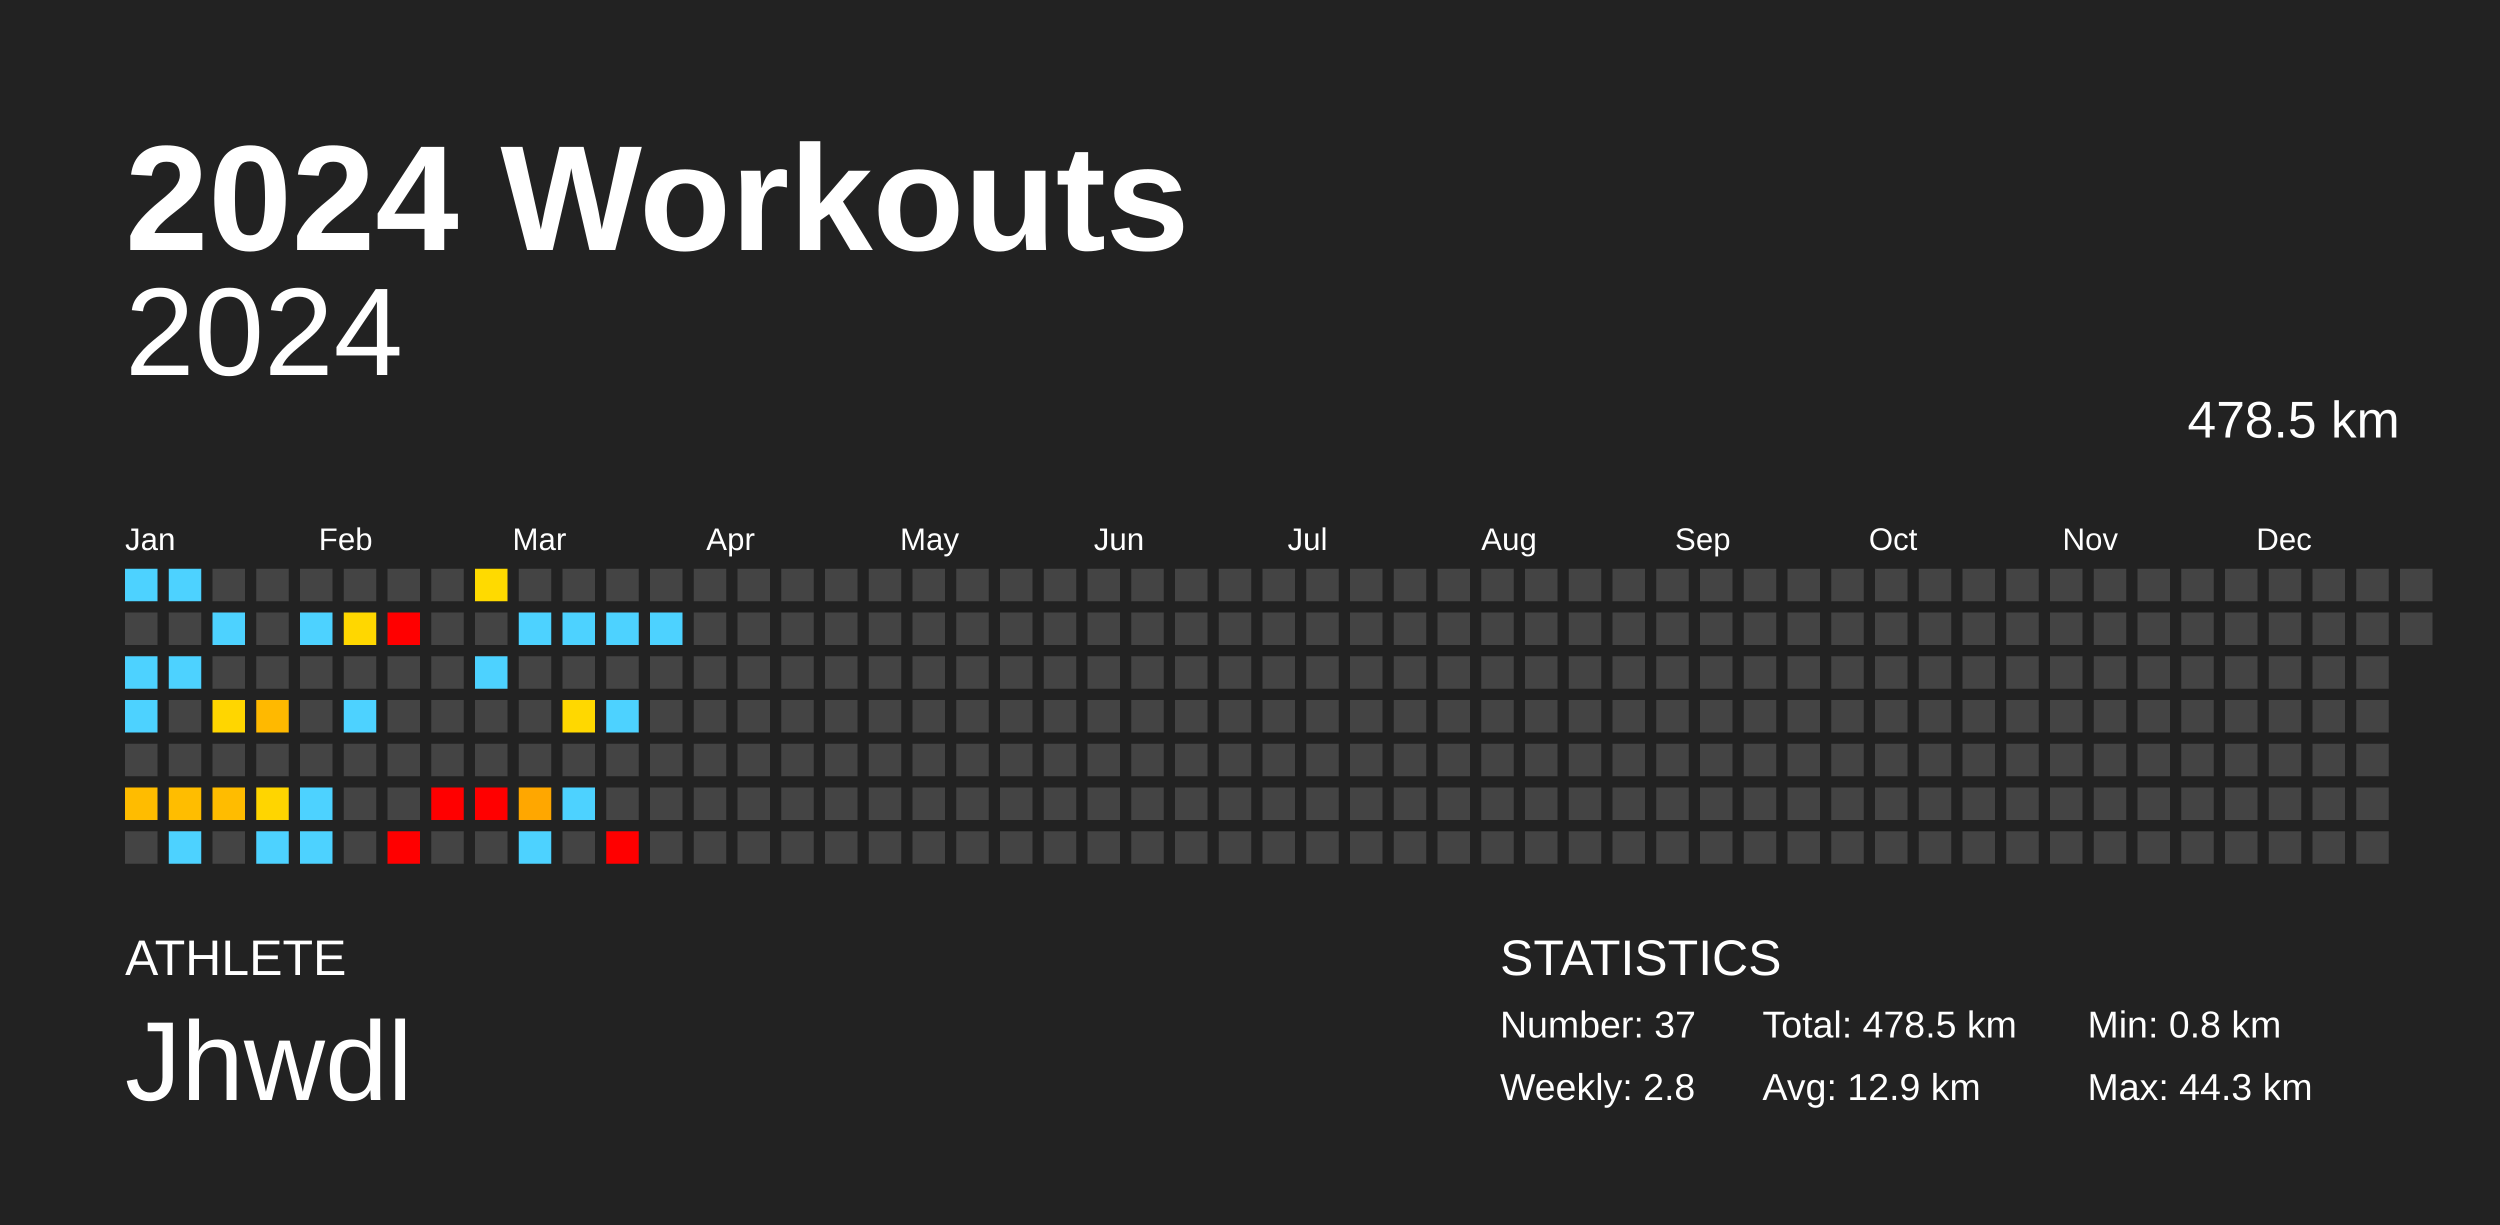
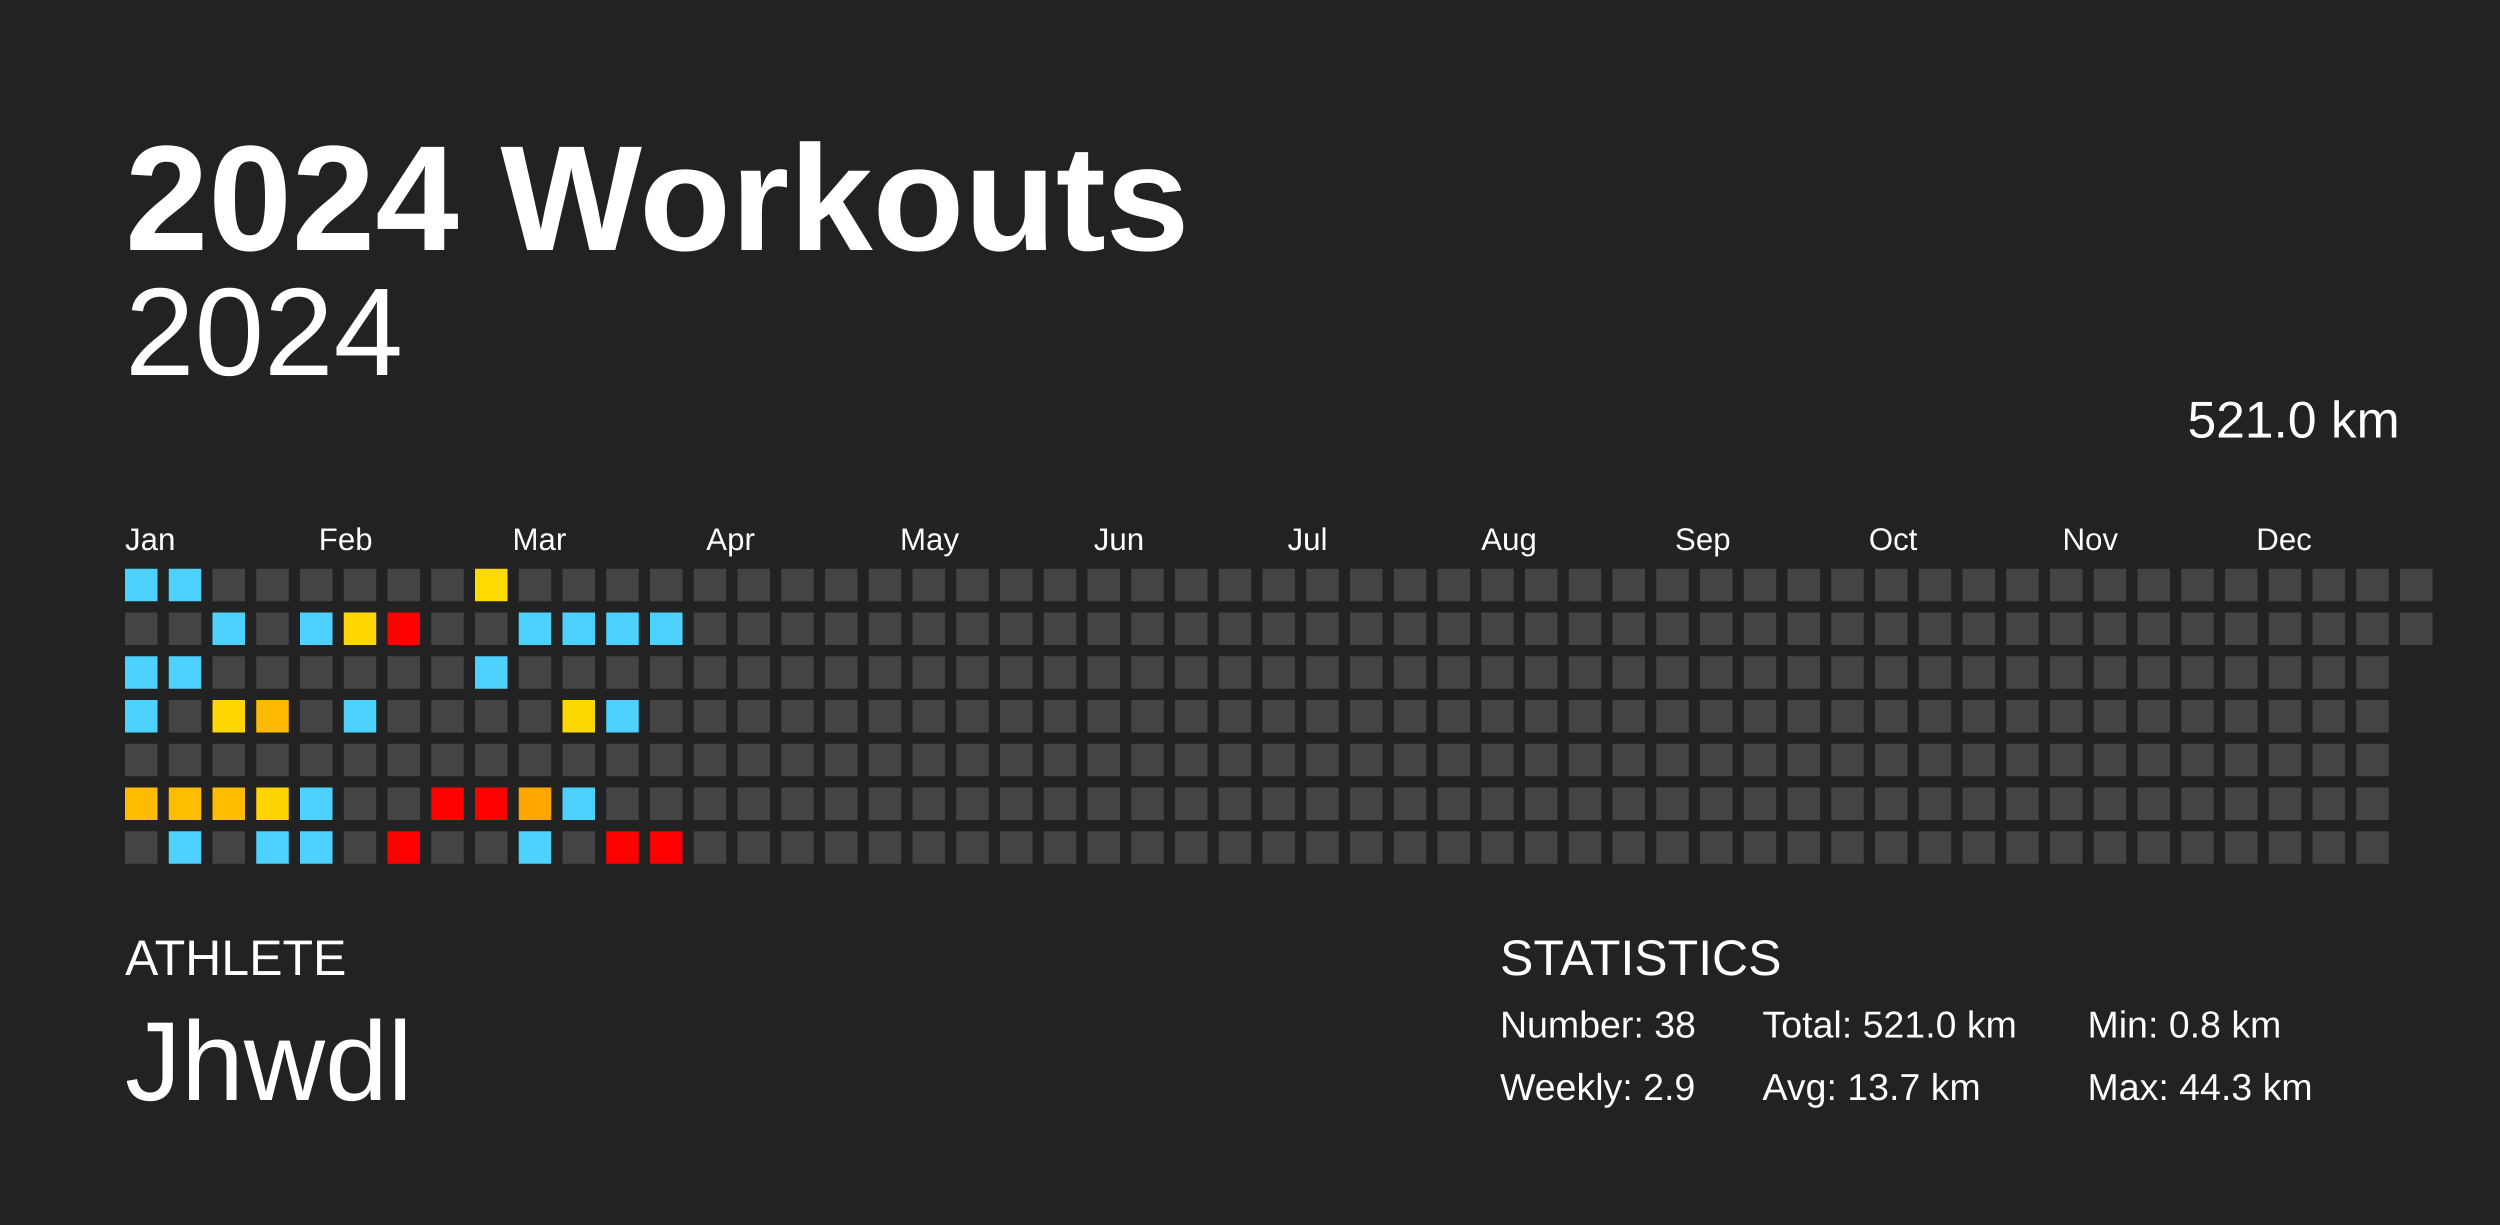
<svg xmlns="http://www.w3.org/2000/svg" baseProfile="full" height="98mm" version="1.1" viewBox="0,0,200,98" width="200mm">
  <defs />
  <rect fill="#222222" height="98" width="200" x="0" y="0" />
  <text fill="#FFFFFF" style="font-size:12px; font-family:Arial; font-weight:bold;" x="10" y="20">2024 Workouts</text>
  <text fill="#FFFFFF" style="font-size:4px; font-family:Arial" x="10" y="78">ATHLETE</text>
  <text fill="#FFFFFF" style="font-size:9px; font-family:Arial" x="10" y="88">Jhwdl</text>
  <text fill="#FFFFFF" style="font-size:4px; font-family:Arial" x="120" y="78">STATISTICS</text>
-   <text fill="#FFFFFF" style="font-size:3px; font-family:Arial" x="120" y="83">Number: 37</text>
-   <text fill="#FFFFFF" style="font-size:3px; font-family:Arial" x="120" y="88">Weekly: 2.8</text>
-   <text fill="#FFFFFF" style="font-size:3px; font-family:Arial" x="141" y="83">Total: 478.5 km</text>
-   <text fill="#FFFFFF" style="font-size:3px; font-family:Arial" x="141" y="88">Avg: 12.9 km</text>
+   <text fill="#FFFFFF" style="font-size:3px; font-family:Arial" x="120" y="83">Number: 38</text>
+   <text fill="#FFFFFF" style="font-size:3px; font-family:Arial" x="120" y="88">Weekly: 2.9</text>
+   <text fill="#FFFFFF" style="font-size:3px; font-family:Arial" x="141" y="83">Total: 521.0 km</text>
+   <text fill="#FFFFFF" style="font-size:3px; font-family:Arial" x="141" y="88">Avg: 13.7 km</text>
  <text fill="#FFFFFF" style="font-size:3px; font-family:Arial" x="167" y="83">Min: 0.8 km</text>
  <text fill="#FFFFFF" style="font-size:3px; font-family:Arial" x="167" y="88">Max: 44.3 km</text>
  <text alignment-baseline="hanging" fill="#FFFFFF" style="font-size:10.0px; font-family:Arial;" x="10" y="30">2024</text>
-   <text alignment-baseline="hanging" fill="#FFFFFF" style="font-size:4.125px; font-family:Arial;" x="175" y="35">478.5 km</text>
+   <text alignment-baseline="hanging" fill="#FFFFFF" style="font-size:4.125px; font-family:Arial;" x="175" y="35">521.0 km</text>
  <text fill="#FFFFFF" style="font-size:2.5px; font-family:Arial" x="10.0" y="44">Jan</text>
  <text fill="#FFFFFF" style="font-size:2.5px; font-family:Arial" x="25.5" y="44">Feb</text>
  <text fill="#FFFFFF" style="font-size:2.5px; font-family:Arial" x="41.0" y="44">Mar</text>
  <text fill="#FFFFFF" style="font-size:2.5px; font-family:Arial" x="56.5" y="44">Apr</text>
  <text fill="#FFFFFF" style="font-size:2.5px; font-family:Arial" x="72.0" y="44">May</text>
  <text fill="#FFFFFF" style="font-size:2.5px; font-family:Arial" x="87.5" y="44">Jun</text>
  <text fill="#FFFFFF" style="font-size:2.5px; font-family:Arial" x="103.0" y="44">Jul</text>
  <text fill="#FFFFFF" style="font-size:2.5px; font-family:Arial" x="118.5" y="44">Aug</text>
  <text fill="#FFFFFF" style="font-size:2.5px; font-family:Arial" x="134.0" y="44">Sep</text>
  <text fill="#FFFFFF" style="font-size:2.5px; font-family:Arial" x="149.5" y="44">Oct</text>
  <text fill="#FFFFFF" style="font-size:2.5px; font-family:Arial" x="165.0" y="44">Nov</text>
  <text fill="#FFFFFF" style="font-size:2.5px; font-family:Arial" x="180.5" y="44">Dec</text>
  <rect fill="#4dd2ff" height="2.6" width="2.6" x="10.0" y="45.5" />
  <rect fill="#444444" height="2.6" width="2.6" x="10.0" y="49.0" />
  <rect fill="#4dd2ff" height="2.6" width="2.6" x="10.0" y="52.5" />
  <rect fill="#4dd2ff" height="2.6" width="2.6" x="10.0" y="56.0" />
  <rect fill="#444444" height="2.6" width="2.6" x="10.0" y="59.5" />
  <rect fill="#ffbc00" height="2.6" width="2.6" x="10.0" y="63.0" />
  <rect fill="#444444" height="2.6" width="2.6" x="10.0" y="66.5" />
  <rect fill="#4dd2ff" height="2.6" width="2.6" x="13.5" y="45.5" />
  <rect fill="#444444" height="2.6" width="2.6" x="13.5" y="49.0" />
  <rect fill="#4dd2ff" height="2.6" width="2.6" x="13.5" y="52.5" />
  <rect fill="#444444" height="2.6" width="2.6" x="13.5" y="56.0" />
  <rect fill="#444444" height="2.6" width="2.6" x="13.5" y="59.5" />
  <rect fill="#ffbd00" height="2.6" width="2.6" x="13.5" y="63.0" />
  <rect fill="#4dd2ff" height="2.6" width="2.6" x="13.5" y="66.5" />
  <rect fill="#444444" height="2.6" width="2.6" x="17.0" y="45.5" />
  <rect fill="#4dd2ff" height="2.6" width="2.6" x="17.0" y="49.0" />
  <rect fill="#444444" height="2.6" width="2.6" x="17.0" y="52.5" />
  <rect fill="#ffd600" height="2.6" width="2.6" x="17.0" y="56.0" />
  <rect fill="#444444" height="2.6" width="2.6" x="17.0" y="59.5" />
  <rect fill="#ffbc00" height="2.6" width="2.6" x="17.0" y="63.0" />
  <rect fill="#444444" height="2.6" width="2.6" x="17.0" y="66.5" />
  <rect fill="#444444" height="2.6" width="2.6" x="20.5" y="45.5" />
  <rect fill="#444444" height="2.6" width="2.6" x="20.5" y="49.0" />
  <rect fill="#444444" height="2.6" width="2.6" x="20.5" y="52.5" />
  <rect fill="#ffb900" height="2.6" width="2.6" x="20.5" y="56.0" />
  <rect fill="#444444" height="2.6" width="2.6" x="20.5" y="59.5" />
  <rect fill="#ffd500" height="2.6" width="2.6" x="20.5" y="63.0" />
  <rect fill="#4dd2ff" height="2.6" width="2.6" x="20.5" y="66.5" />
  <rect fill="#444444" height="2.6" width="2.6" x="24.0" y="45.5" />
  <rect fill="#4dd2ff" height="2.6" width="2.6" x="24.0" y="49.0" />
  <rect fill="#444444" height="2.6" width="2.6" x="24.0" y="52.5" />
  <rect fill="#444444" height="2.6" width="2.6" x="24.0" y="56.0" />
  <rect fill="#444444" height="2.6" width="2.6" x="24.0" y="59.5" />
  <rect fill="#4dd2ff" height="2.6" width="2.6" x="24.0" y="63.0" />
  <rect fill="#4dd2ff" height="2.6" width="2.6" x="24.0" y="66.5" />
  <rect fill="#444444" height="2.6" width="2.6" x="27.5" y="45.5" />
  <rect fill="#ffd700" height="2.6" width="2.6" x="27.5" y="49.0" />
  <rect fill="#444444" height="2.6" width="2.6" x="27.5" y="52.5" />
  <rect fill="#4dd2ff" height="2.6" width="2.6" x="27.5" y="56.0" />
  <rect fill="#444444" height="2.6" width="2.6" x="27.5" y="59.5" />
  <rect fill="#444444" height="2.6" width="2.6" x="27.5" y="63.0" />
  <rect fill="#444444" height="2.6" width="2.6" x="27.5" y="66.5" />
  <rect fill="#444444" height="2.6" width="2.6" x="31.0" y="45.5" />
  <rect fill="red" height="2.6" width="2.6" x="31.0" y="49.0" />
  <rect fill="#444444" height="2.6" width="2.6" x="31.0" y="52.5" />
  <rect fill="#444444" height="2.6" width="2.6" x="31.0" y="56.0" />
  <rect fill="#444444" height="2.6" width="2.6" x="31.0" y="59.5" />
  <rect fill="#444444" height="2.6" width="2.6" x="31.0" y="63.0" />
  <rect fill="red" height="2.6" width="2.6" x="31.0" y="66.5" />
  <rect fill="#444444" height="2.6" width="2.6" x="34.5" y="45.5" />
  <rect fill="#444444" height="2.6" width="2.6" x="34.5" y="49.0" />
  <rect fill="#444444" height="2.6" width="2.6" x="34.5" y="52.5" />
  <rect fill="#444444" height="2.6" width="2.6" x="34.5" y="56.0" />
  <rect fill="#444444" height="2.6" width="2.6" x="34.5" y="59.5" />
  <rect fill="red" height="2.6" width="2.6" x="34.5" y="63.0" />
  <rect fill="#444444" height="2.6" width="2.6" x="34.5" y="66.5" />
  <rect fill="#ffda00" height="2.6" width="2.6" x="38.0" y="45.5" />
  <rect fill="#444444" height="2.6" width="2.6" x="38.0" y="49.0" />
  <rect fill="#4dd2ff" height="2.6" width="2.6" x="38.0" y="52.5" />
  <rect fill="#444444" height="2.6" width="2.6" x="38.0" y="56.0" />
  <rect fill="#444444" height="2.6" width="2.6" x="38.0" y="59.5" />
  <rect fill="red" height="2.6" width="2.6" x="38.0" y="63.0" />
  <rect fill="#444444" height="2.6" width="2.6" x="38.0" y="66.5" />
  <rect fill="#444444" height="2.6" width="2.6" x="41.5" y="45.5" />
  <rect fill="#4dd2ff" height="2.6" width="2.6" x="41.5" y="49.0" />
  <rect fill="#444444" height="2.6" width="2.6" x="41.5" y="52.5" />
  <rect fill="#444444" height="2.6" width="2.6" x="41.5" y="56.0" />
  <rect fill="#444444" height="2.6" width="2.6" x="41.5" y="59.5" />
  <rect fill="#ffa700" height="2.6" width="2.6" x="41.5" y="63.0" />
  <rect fill="#4dd2ff" height="2.6" width="2.6" x="41.5" y="66.5" />
  <rect fill="#444444" height="2.6" width="2.6" x="45.0" y="45.5" />
  <rect fill="#4dd2ff" height="2.6" width="2.6" x="45.0" y="49.0" />
  <rect fill="#444444" height="2.6" width="2.6" x="45.0" y="52.5" />
  <rect fill="#ffd800" height="2.6" width="2.6" x="45.0" y="56.0" />
  <rect fill="#444444" height="2.6" width="2.6" x="45.0" y="59.5" />
  <rect fill="#4dd2ff" height="2.6" width="2.6" x="45.0" y="63.0" />
  <rect fill="#444444" height="2.6" width="2.6" x="45.0" y="66.5" />
  <rect fill="#444444" height="2.6" width="2.6" x="48.5" y="45.5" />
  <rect fill="#4dd2ff" height="2.6" width="2.6" x="48.5" y="49.0" />
  <rect fill="#444444" height="2.6" width="2.6" x="48.5" y="52.5" />
  <rect fill="#4dd2ff" height="2.6" width="2.6" x="48.5" y="56.0" />
  <rect fill="#444444" height="2.6" width="2.6" x="48.5" y="59.5" />
  <rect fill="#444444" height="2.6" width="2.6" x="48.5" y="63.0" />
  <rect fill="red" height="2.6" width="2.6" x="48.5" y="66.5" />
  <rect fill="#444444" height="2.6" width="2.6" x="52.0" y="45.5" />
  <rect fill="#4dd2ff" height="2.6" width="2.6" x="52.0" y="49.0" />
  <rect fill="#444444" height="2.6" width="2.6" x="52.0" y="52.5" />
  <rect fill="#444444" height="2.6" width="2.6" x="52.0" y="56.0" />
  <rect fill="#444444" height="2.6" width="2.6" x="52.0" y="59.5" />
  <rect fill="#444444" height="2.6" width="2.6" x="52.0" y="63.0" />
-   <rect fill="#444444" height="2.6" width="2.6" x="52.0" y="66.5" />
+   <rect fill="red" height="2.6" width="2.6" x="52.0" y="66.5" />
  <rect fill="#444444" height="2.6" width="2.6" x="55.5" y="45.5" />
  <rect fill="#444444" height="2.6" width="2.6" x="55.5" y="49.0" />
  <rect fill="#444444" height="2.6" width="2.6" x="55.5" y="52.5" />
  <rect fill="#444444" height="2.6" width="2.6" x="55.5" y="56.0" />
  <rect fill="#444444" height="2.6" width="2.6" x="55.5" y="59.5" />
  <rect fill="#444444" height="2.6" width="2.6" x="55.5" y="63.0" />
  <rect fill="#444444" height="2.6" width="2.6" x="55.5" y="66.5" />
  <rect fill="#444444" height="2.6" width="2.6" x="59.0" y="45.5" />
  <rect fill="#444444" height="2.6" width="2.6" x="59.0" y="49.0" />
  <rect fill="#444444" height="2.6" width="2.6" x="59.0" y="52.5" />
  <rect fill="#444444" height="2.6" width="2.6" x="59.0" y="56.0" />
  <rect fill="#444444" height="2.6" width="2.6" x="59.0" y="59.5" />
  <rect fill="#444444" height="2.6" width="2.6" x="59.0" y="63.0" />
  <rect fill="#444444" height="2.6" width="2.6" x="59.0" y="66.5" />
  <rect fill="#444444" height="2.6" width="2.6" x="62.5" y="45.5" />
  <rect fill="#444444" height="2.6" width="2.6" x="62.5" y="49.0" />
  <rect fill="#444444" height="2.6" width="2.6" x="62.5" y="52.5" />
  <rect fill="#444444" height="2.6" width="2.6" x="62.5" y="56.0" />
  <rect fill="#444444" height="2.6" width="2.6" x="62.5" y="59.5" />
  <rect fill="#444444" height="2.6" width="2.6" x="62.5" y="63.0" />
  <rect fill="#444444" height="2.6" width="2.6" x="62.5" y="66.5" />
  <rect fill="#444444" height="2.6" width="2.6" x="66.0" y="45.5" />
  <rect fill="#444444" height="2.6" width="2.6" x="66.0" y="49.0" />
  <rect fill="#444444" height="2.6" width="2.6" x="66.0" y="52.5" />
  <rect fill="#444444" height="2.6" width="2.6" x="66.0" y="56.0" />
  <rect fill="#444444" height="2.6" width="2.6" x="66.0" y="59.5" />
  <rect fill="#444444" height="2.6" width="2.6" x="66.0" y="63.0" />
  <rect fill="#444444" height="2.6" width="2.6" x="66.0" y="66.5" />
  <rect fill="#444444" height="2.6" width="2.6" x="69.5" y="45.5" />
  <rect fill="#444444" height="2.6" width="2.6" x="69.5" y="49.0" />
  <rect fill="#444444" height="2.6" width="2.6" x="69.5" y="52.5" />
  <rect fill="#444444" height="2.6" width="2.6" x="69.5" y="56.0" />
  <rect fill="#444444" height="2.6" width="2.6" x="69.5" y="59.5" />
  <rect fill="#444444" height="2.6" width="2.6" x="69.5" y="63.0" />
  <rect fill="#444444" height="2.6" width="2.6" x="69.5" y="66.5" />
  <rect fill="#444444" height="2.6" width="2.6" x="73.0" y="45.5" />
  <rect fill="#444444" height="2.6" width="2.6" x="73.0" y="49.0" />
  <rect fill="#444444" height="2.6" width="2.6" x="73.0" y="52.5" />
  <rect fill="#444444" height="2.6" width="2.6" x="73.0" y="56.0" />
  <rect fill="#444444" height="2.6" width="2.6" x="73.0" y="59.5" />
  <rect fill="#444444" height="2.6" width="2.6" x="73.0" y="63.0" />
  <rect fill="#444444" height="2.6" width="2.6" x="73.0" y="66.5" />
  <rect fill="#444444" height="2.6" width="2.6" x="76.5" y="45.5" />
  <rect fill="#444444" height="2.6" width="2.6" x="76.5" y="49.0" />
  <rect fill="#444444" height="2.6" width="2.6" x="76.5" y="52.5" />
  <rect fill="#444444" height="2.6" width="2.6" x="76.5" y="56.0" />
  <rect fill="#444444" height="2.6" width="2.6" x="76.5" y="59.5" />
  <rect fill="#444444" height="2.6" width="2.6" x="76.5" y="63.0" />
  <rect fill="#444444" height="2.6" width="2.6" x="76.5" y="66.5" />
  <rect fill="#444444" height="2.6" width="2.6" x="80.0" y="45.5" />
  <rect fill="#444444" height="2.6" width="2.6" x="80.0" y="49.0" />
  <rect fill="#444444" height="2.6" width="2.6" x="80.0" y="52.5" />
  <rect fill="#444444" height="2.6" width="2.6" x="80.0" y="56.0" />
  <rect fill="#444444" height="2.6" width="2.6" x="80.0" y="59.5" />
  <rect fill="#444444" height="2.6" width="2.6" x="80.0" y="63.0" />
  <rect fill="#444444" height="2.6" width="2.6" x="80.0" y="66.5" />
  <rect fill="#444444" height="2.6" width="2.6" x="83.5" y="45.5" />
  <rect fill="#444444" height="2.6" width="2.6" x="83.5" y="49.0" />
  <rect fill="#444444" height="2.6" width="2.6" x="83.5" y="52.5" />
  <rect fill="#444444" height="2.6" width="2.6" x="83.5" y="56.0" />
  <rect fill="#444444" height="2.6" width="2.6" x="83.5" y="59.5" />
  <rect fill="#444444" height="2.6" width="2.6" x="83.5" y="63.0" />
  <rect fill="#444444" height="2.6" width="2.6" x="83.5" y="66.5" />
  <rect fill="#444444" height="2.6" width="2.6" x="87.0" y="45.5" />
  <rect fill="#444444" height="2.6" width="2.6" x="87.0" y="49.0" />
  <rect fill="#444444" height="2.6" width="2.6" x="87.0" y="52.5" />
  <rect fill="#444444" height="2.6" width="2.6" x="87.0" y="56.0" />
  <rect fill="#444444" height="2.6" width="2.6" x="87.0" y="59.5" />
  <rect fill="#444444" height="2.6" width="2.6" x="87.0" y="63.0" />
  <rect fill="#444444" height="2.6" width="2.6" x="87.0" y="66.5" />
  <rect fill="#444444" height="2.6" width="2.6" x="90.5" y="45.5" />
  <rect fill="#444444" height="2.6" width="2.6" x="90.5" y="49.0" />
  <rect fill="#444444" height="2.6" width="2.6" x="90.5" y="52.5" />
  <rect fill="#444444" height="2.6" width="2.6" x="90.5" y="56.0" />
  <rect fill="#444444" height="2.6" width="2.6" x="90.5" y="59.5" />
  <rect fill="#444444" height="2.6" width="2.6" x="90.5" y="63.0" />
  <rect fill="#444444" height="2.6" width="2.6" x="90.5" y="66.5" />
  <rect fill="#444444" height="2.6" width="2.6" x="94.0" y="45.5" />
  <rect fill="#444444" height="2.6" width="2.6" x="94.0" y="49.0" />
  <rect fill="#444444" height="2.6" width="2.6" x="94.0" y="52.5" />
  <rect fill="#444444" height="2.6" width="2.6" x="94.0" y="56.0" />
  <rect fill="#444444" height="2.6" width="2.6" x="94.0" y="59.5" />
  <rect fill="#444444" height="2.6" width="2.6" x="94.0" y="63.0" />
  <rect fill="#444444" height="2.6" width="2.6" x="94.0" y="66.5" />
  <rect fill="#444444" height="2.6" width="2.6" x="97.5" y="45.5" />
  <rect fill="#444444" height="2.6" width="2.6" x="97.5" y="49.0" />
  <rect fill="#444444" height="2.6" width="2.6" x="97.5" y="52.5" />
  <rect fill="#444444" height="2.6" width="2.6" x="97.5" y="56.0" />
  <rect fill="#444444" height="2.6" width="2.6" x="97.5" y="59.5" />
  <rect fill="#444444" height="2.6" width="2.6" x="97.5" y="63.0" />
  <rect fill="#444444" height="2.6" width="2.6" x="97.5" y="66.5" />
  <rect fill="#444444" height="2.6" width="2.6" x="101.0" y="45.5" />
  <rect fill="#444444" height="2.6" width="2.6" x="101.0" y="49.0" />
  <rect fill="#444444" height="2.6" width="2.6" x="101.0" y="52.5" />
  <rect fill="#444444" height="2.6" width="2.6" x="101.0" y="56.0" />
  <rect fill="#444444" height="2.6" width="2.6" x="101.0" y="59.5" />
  <rect fill="#444444" height="2.6" width="2.6" x="101.0" y="63.0" />
  <rect fill="#444444" height="2.6" width="2.6" x="101.0" y="66.5" />
  <rect fill="#444444" height="2.6" width="2.6" x="104.5" y="45.5" />
  <rect fill="#444444" height="2.6" width="2.6" x="104.5" y="49.0" />
  <rect fill="#444444" height="2.6" width="2.6" x="104.5" y="52.5" />
  <rect fill="#444444" height="2.6" width="2.6" x="104.5" y="56.0" />
  <rect fill="#444444" height="2.6" width="2.6" x="104.5" y="59.5" />
  <rect fill="#444444" height="2.6" width="2.6" x="104.5" y="63.0" />
  <rect fill="#444444" height="2.6" width="2.6" x="104.5" y="66.5" />
  <rect fill="#444444" height="2.6" width="2.6" x="108.0" y="45.5" />
  <rect fill="#444444" height="2.6" width="2.6" x="108.0" y="49.0" />
  <rect fill="#444444" height="2.6" width="2.6" x="108.0" y="52.5" />
  <rect fill="#444444" height="2.6" width="2.6" x="108.0" y="56.0" />
  <rect fill="#444444" height="2.6" width="2.6" x="108.0" y="59.5" />
  <rect fill="#444444" height="2.6" width="2.6" x="108.0" y="63.0" />
  <rect fill="#444444" height="2.6" width="2.6" x="108.0" y="66.5" />
  <rect fill="#444444" height="2.6" width="2.6" x="111.5" y="45.5" />
  <rect fill="#444444" height="2.6" width="2.6" x="111.5" y="49.0" />
  <rect fill="#444444" height="2.6" width="2.6" x="111.5" y="52.5" />
  <rect fill="#444444" height="2.6" width="2.6" x="111.5" y="56.0" />
  <rect fill="#444444" height="2.6" width="2.6" x="111.5" y="59.5" />
  <rect fill="#444444" height="2.6" width="2.6" x="111.5" y="63.0" />
  <rect fill="#444444" height="2.6" width="2.6" x="111.5" y="66.5" />
  <rect fill="#444444" height="2.6" width="2.6" x="115.0" y="45.5" />
  <rect fill="#444444" height="2.6" width="2.6" x="115.0" y="49.0" />
  <rect fill="#444444" height="2.6" width="2.6" x="115.0" y="52.5" />
  <rect fill="#444444" height="2.6" width="2.6" x="115.0" y="56.0" />
  <rect fill="#444444" height="2.6" width="2.6" x="115.0" y="59.5" />
  <rect fill="#444444" height="2.6" width="2.6" x="115.0" y="63.0" />
  <rect fill="#444444" height="2.6" width="2.6" x="115.0" y="66.5" />
  <rect fill="#444444" height="2.6" width="2.6" x="118.5" y="45.5" />
  <rect fill="#444444" height="2.6" width="2.6" x="118.5" y="49.0" />
  <rect fill="#444444" height="2.6" width="2.6" x="118.5" y="52.5" />
  <rect fill="#444444" height="2.6" width="2.6" x="118.5" y="56.0" />
  <rect fill="#444444" height="2.6" width="2.6" x="118.5" y="59.5" />
  <rect fill="#444444" height="2.6" width="2.6" x="118.5" y="63.0" />
  <rect fill="#444444" height="2.6" width="2.6" x="118.5" y="66.5" />
  <rect fill="#444444" height="2.6" width="2.6" x="122.0" y="45.5" />
  <rect fill="#444444" height="2.6" width="2.6" x="122.0" y="49.0" />
  <rect fill="#444444" height="2.6" width="2.6" x="122.0" y="52.5" />
  <rect fill="#444444" height="2.6" width="2.6" x="122.0" y="56.0" />
  <rect fill="#444444" height="2.6" width="2.6" x="122.0" y="59.5" />
  <rect fill="#444444" height="2.6" width="2.6" x="122.0" y="63.0" />
  <rect fill="#444444" height="2.6" width="2.6" x="122.0" y="66.5" />
  <rect fill="#444444" height="2.6" width="2.6" x="125.5" y="45.5" />
  <rect fill="#444444" height="2.6" width="2.6" x="125.5" y="49.0" />
  <rect fill="#444444" height="2.6" width="2.6" x="125.5" y="52.5" />
  <rect fill="#444444" height="2.6" width="2.6" x="125.5" y="56.0" />
  <rect fill="#444444" height="2.6" width="2.6" x="125.5" y="59.5" />
  <rect fill="#444444" height="2.6" width="2.6" x="125.5" y="63.0" />
  <rect fill="#444444" height="2.6" width="2.6" x="125.5" y="66.5" />
  <rect fill="#444444" height="2.6" width="2.6" x="129.0" y="45.5" />
  <rect fill="#444444" height="2.6" width="2.6" x="129.0" y="49.0" />
  <rect fill="#444444" height="2.6" width="2.6" x="129.0" y="52.5" />
  <rect fill="#444444" height="2.6" width="2.6" x="129.0" y="56.0" />
  <rect fill="#444444" height="2.6" width="2.6" x="129.0" y="59.5" />
  <rect fill="#444444" height="2.6" width="2.6" x="129.0" y="63.0" />
  <rect fill="#444444" height="2.6" width="2.6" x="129.0" y="66.5" />
  <rect fill="#444444" height="2.6" width="2.6" x="132.5" y="45.5" />
  <rect fill="#444444" height="2.6" width="2.6" x="132.5" y="49.0" />
  <rect fill="#444444" height="2.6" width="2.6" x="132.5" y="52.5" />
  <rect fill="#444444" height="2.6" width="2.6" x="132.5" y="56.0" />
  <rect fill="#444444" height="2.6" width="2.6" x="132.5" y="59.5" />
  <rect fill="#444444" height="2.6" width="2.6" x="132.5" y="63.0" />
  <rect fill="#444444" height="2.6" width="2.6" x="132.5" y="66.5" />
  <rect fill="#444444" height="2.6" width="2.6" x="136.0" y="45.5" />
  <rect fill="#444444" height="2.6" width="2.6" x="136.0" y="49.0" />
  <rect fill="#444444" height="2.6" width="2.6" x="136.0" y="52.5" />
  <rect fill="#444444" height="2.6" width="2.6" x="136.0" y="56.0" />
  <rect fill="#444444" height="2.6" width="2.6" x="136.0" y="59.5" />
  <rect fill="#444444" height="2.6" width="2.6" x="136.0" y="63.0" />
  <rect fill="#444444" height="2.6" width="2.6" x="136.0" y="66.5" />
  <rect fill="#444444" height="2.6" width="2.6" x="139.5" y="45.5" />
  <rect fill="#444444" height="2.6" width="2.6" x="139.5" y="49.0" />
  <rect fill="#444444" height="2.6" width="2.6" x="139.5" y="52.5" />
  <rect fill="#444444" height="2.6" width="2.6" x="139.5" y="56.0" />
  <rect fill="#444444" height="2.6" width="2.6" x="139.5" y="59.5" />
  <rect fill="#444444" height="2.6" width="2.6" x="139.5" y="63.0" />
  <rect fill="#444444" height="2.6" width="2.6" x="139.5" y="66.5" />
  <rect fill="#444444" height="2.6" width="2.6" x="143.0" y="45.5" />
  <rect fill="#444444" height="2.6" width="2.6" x="143.0" y="49.0" />
  <rect fill="#444444" height="2.6" width="2.6" x="143.0" y="52.5" />
  <rect fill="#444444" height="2.6" width="2.6" x="143.0" y="56.0" />
  <rect fill="#444444" height="2.6" width="2.6" x="143.0" y="59.5" />
  <rect fill="#444444" height="2.6" width="2.6" x="143.0" y="63.0" />
  <rect fill="#444444" height="2.6" width="2.6" x="143.0" y="66.5" />
  <rect fill="#444444" height="2.6" width="2.6" x="146.5" y="45.5" />
  <rect fill="#444444" height="2.6" width="2.6" x="146.5" y="49.0" />
  <rect fill="#444444" height="2.6" width="2.6" x="146.5" y="52.5" />
  <rect fill="#444444" height="2.6" width="2.6" x="146.5" y="56.0" />
  <rect fill="#444444" height="2.6" width="2.6" x="146.5" y="59.5" />
  <rect fill="#444444" height="2.6" width="2.6" x="146.5" y="63.0" />
  <rect fill="#444444" height="2.6" width="2.6" x="146.5" y="66.5" />
  <rect fill="#444444" height="2.6" width="2.6" x="150.0" y="45.5" />
  <rect fill="#444444" height="2.6" width="2.6" x="150.0" y="49.0" />
  <rect fill="#444444" height="2.6" width="2.6" x="150.0" y="52.5" />
  <rect fill="#444444" height="2.6" width="2.6" x="150.0" y="56.0" />
  <rect fill="#444444" height="2.6" width="2.6" x="150.0" y="59.5" />
  <rect fill="#444444" height="2.6" width="2.6" x="150.0" y="63.0" />
  <rect fill="#444444" height="2.6" width="2.6" x="150.0" y="66.5" />
  <rect fill="#444444" height="2.6" width="2.6" x="153.5" y="45.5" />
  <rect fill="#444444" height="2.6" width="2.6" x="153.5" y="49.0" />
  <rect fill="#444444" height="2.6" width="2.6" x="153.5" y="52.5" />
  <rect fill="#444444" height="2.6" width="2.6" x="153.5" y="56.0" />
  <rect fill="#444444" height="2.6" width="2.6" x="153.5" y="59.5" />
  <rect fill="#444444" height="2.6" width="2.6" x="153.5" y="63.0" />
  <rect fill="#444444" height="2.6" width="2.6" x="153.5" y="66.5" />
  <rect fill="#444444" height="2.6" width="2.6" x="157.0" y="45.5" />
  <rect fill="#444444" height="2.6" width="2.6" x="157.0" y="49.0" />
  <rect fill="#444444" height="2.6" width="2.6" x="157.0" y="52.5" />
  <rect fill="#444444" height="2.6" width="2.6" x="157.0" y="56.0" />
  <rect fill="#444444" height="2.6" width="2.6" x="157.0" y="59.5" />
  <rect fill="#444444" height="2.6" width="2.6" x="157.0" y="63.0" />
  <rect fill="#444444" height="2.6" width="2.6" x="157.0" y="66.5" />
  <rect fill="#444444" height="2.6" width="2.6" x="160.5" y="45.5" />
  <rect fill="#444444" height="2.6" width="2.6" x="160.5" y="49.0" />
  <rect fill="#444444" height="2.6" width="2.6" x="160.5" y="52.5" />
  <rect fill="#444444" height="2.6" width="2.6" x="160.5" y="56.0" />
  <rect fill="#444444" height="2.6" width="2.6" x="160.5" y="59.5" />
  <rect fill="#444444" height="2.6" width="2.6" x="160.5" y="63.0" />
  <rect fill="#444444" height="2.6" width="2.6" x="160.5" y="66.5" />
  <rect fill="#444444" height="2.6" width="2.6" x="164.0" y="45.5" />
  <rect fill="#444444" height="2.6" width="2.6" x="164.0" y="49.0" />
  <rect fill="#444444" height="2.6" width="2.6" x="164.0" y="52.5" />
  <rect fill="#444444" height="2.6" width="2.6" x="164.0" y="56.0" />
  <rect fill="#444444" height="2.6" width="2.6" x="164.0" y="59.5" />
  <rect fill="#444444" height="2.6" width="2.6" x="164.0" y="63.0" />
  <rect fill="#444444" height="2.6" width="2.6" x="164.0" y="66.5" />
  <rect fill="#444444" height="2.6" width="2.6" x="167.5" y="45.5" />
  <rect fill="#444444" height="2.6" width="2.6" x="167.5" y="49.0" />
  <rect fill="#444444" height="2.6" width="2.6" x="167.5" y="52.5" />
  <rect fill="#444444" height="2.6" width="2.6" x="167.5" y="56.0" />
  <rect fill="#444444" height="2.6" width="2.6" x="167.5" y="59.5" />
  <rect fill="#444444" height="2.6" width="2.6" x="167.5" y="63.0" />
  <rect fill="#444444" height="2.6" width="2.6" x="167.5" y="66.5" />
  <rect fill="#444444" height="2.6" width="2.6" x="171.0" y="45.5" />
  <rect fill="#444444" height="2.6" width="2.6" x="171.0" y="49.0" />
  <rect fill="#444444" height="2.6" width="2.6" x="171.0" y="52.5" />
  <rect fill="#444444" height="2.6" width="2.6" x="171.0" y="56.0" />
  <rect fill="#444444" height="2.6" width="2.6" x="171.0" y="59.5" />
  <rect fill="#444444" height="2.6" width="2.6" x="171.0" y="63.0" />
  <rect fill="#444444" height="2.6" width="2.6" x="171.0" y="66.5" />
  <rect fill="#444444" height="2.6" width="2.6" x="174.5" y="45.5" />
  <rect fill="#444444" height="2.6" width="2.6" x="174.5" y="49.0" />
  <rect fill="#444444" height="2.6" width="2.6" x="174.5" y="52.5" />
  <rect fill="#444444" height="2.6" width="2.6" x="174.5" y="56.0" />
  <rect fill="#444444" height="2.6" width="2.6" x="174.5" y="59.5" />
  <rect fill="#444444" height="2.6" width="2.6" x="174.5" y="63.0" />
  <rect fill="#444444" height="2.6" width="2.6" x="174.5" y="66.5" />
  <rect fill="#444444" height="2.6" width="2.6" x="178.0" y="45.5" />
  <rect fill="#444444" height="2.6" width="2.6" x="178.0" y="49.0" />
  <rect fill="#444444" height="2.6" width="2.6" x="178.0" y="52.5" />
  <rect fill="#444444" height="2.6" width="2.6" x="178.0" y="56.0" />
  <rect fill="#444444" height="2.6" width="2.6" x="178.0" y="59.5" />
  <rect fill="#444444" height="2.6" width="2.6" x="178.0" y="63.0" />
  <rect fill="#444444" height="2.6" width="2.6" x="178.0" y="66.5" />
  <rect fill="#444444" height="2.6" width="2.6" x="181.5" y="45.5" />
  <rect fill="#444444" height="2.6" width="2.6" x="181.5" y="49.0" />
  <rect fill="#444444" height="2.6" width="2.6" x="181.5" y="52.5" />
  <rect fill="#444444" height="2.6" width="2.6" x="181.5" y="56.0" />
  <rect fill="#444444" height="2.6" width="2.6" x="181.5" y="59.5" />
  <rect fill="#444444" height="2.6" width="2.6" x="181.5" y="63.0" />
  <rect fill="#444444" height="2.6" width="2.6" x="181.5" y="66.5" />
  <rect fill="#444444" height="2.6" width="2.6" x="185.0" y="45.5" />
  <rect fill="#444444" height="2.6" width="2.6" x="185.0" y="49.0" />
  <rect fill="#444444" height="2.6" width="2.6" x="185.0" y="52.5" />
  <rect fill="#444444" height="2.6" width="2.6" x="185.0" y="56.0" />
  <rect fill="#444444" height="2.6" width="2.6" x="185.0" y="59.5" />
  <rect fill="#444444" height="2.6" width="2.6" x="185.0" y="63.0" />
  <rect fill="#444444" height="2.6" width="2.6" x="185.0" y="66.5" />
  <rect fill="#444444" height="2.6" width="2.6" x="188.5" y="45.5" />
  <rect fill="#444444" height="2.6" width="2.6" x="188.5" y="49.0" />
  <rect fill="#444444" height="2.6" width="2.6" x="188.5" y="52.5" />
  <rect fill="#444444" height="2.6" width="2.6" x="188.5" y="56.0" />
  <rect fill="#444444" height="2.6" width="2.6" x="188.5" y="59.5" />
  <rect fill="#444444" height="2.6" width="2.6" x="188.5" y="63.0" />
  <rect fill="#444444" height="2.6" width="2.6" x="188.5" y="66.5" />
  <rect fill="#444444" height="2.6" width="2.6" x="192.0" y="45.5" />
  <rect fill="#444444" height="2.6" width="2.6" x="192.0" y="49.0" />
</svg>
